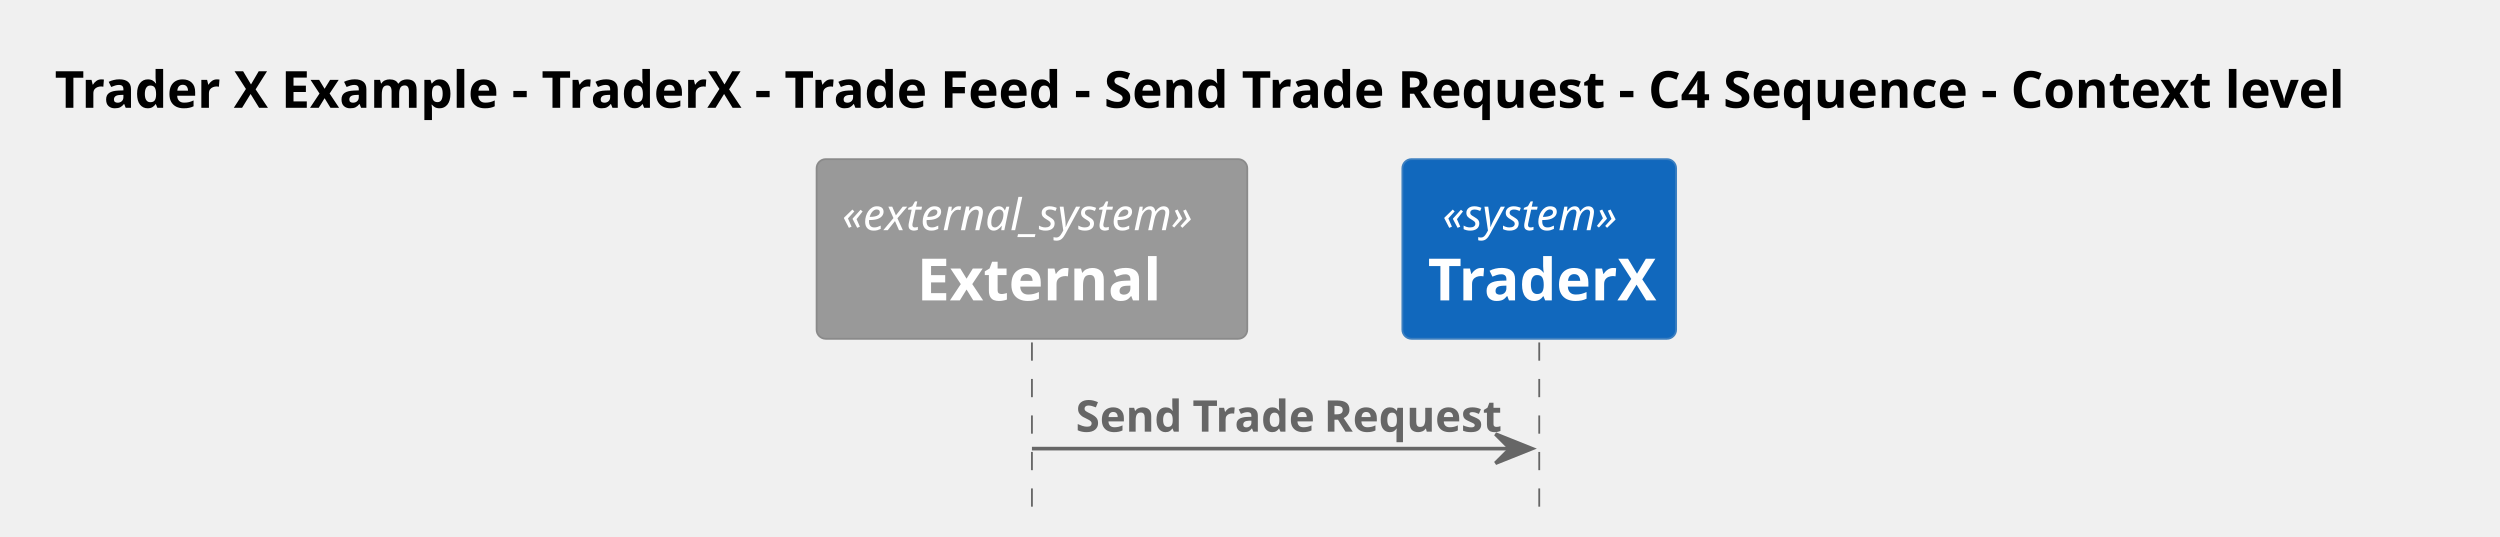
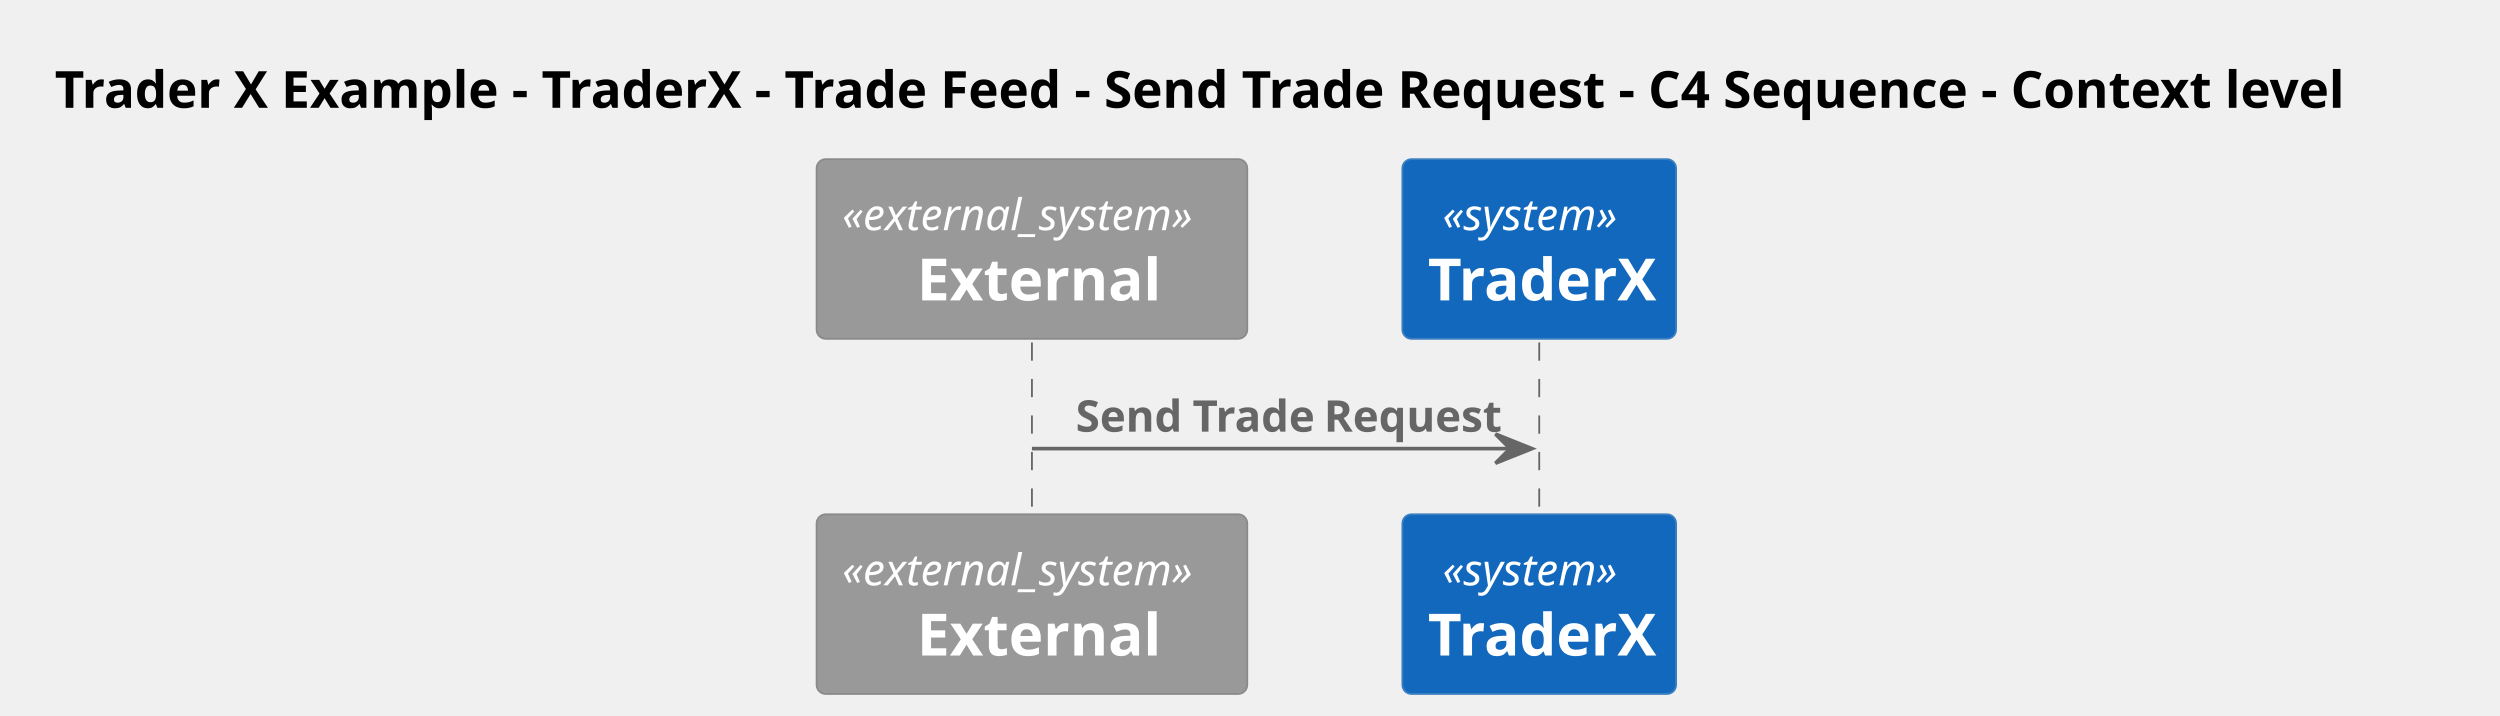
- <svg xmlns="http://www.w3.org/2000/svg" contentStyleType="text/css" height="147px" preserveAspectRatio="none" style="width:685px;height:147px;background:#FFFFFF;" version="1.1" viewBox="0 0 685 147" width="685px" zoomAndPan="magnify">
+ <svg xmlns="http://www.w3.org/2000/svg" contentStyleType="text/css" height="196px" preserveAspectRatio="none" style="width:685px;height:196px;background:#FFFFFF;" version="1.1" viewBox="0 0 685 196" width="685px" zoomAndPan="magnify">
  <defs />
  <g>
    <text fill="#000000" font-family="sans-serif" font-size="14" font-weight="bold" lengthAdjust="spacing" textLength="652" x="15" y="29.533">Trader X Example - TraderX - Trade Feed - Send Trade Request - C4 Sequence - Context level</text>
    <line style="stroke:#666666;stroke-width:0.5;stroke-dasharray:5.0,5.0;" x1="282.75" x2="282.75" y1="93.828" y2="140.922" />
    <line style="stroke:#666666;stroke-width:0.5;stroke-dasharray:5.0,5.0;" x1="421.75" x2="421.75" y1="93.828" y2="140.922" />
    <rect fill="#999999" height="49.219" rx="2.5" ry="2.5" style="stroke:#8A8A8A;stroke-width:0.5;" width="118" x="223.75" y="43.609" />
    <text fill="#FFFFFF" font-family="sans-serif" font-size="12" font-style="italic" lengthAdjust="spacing" textLength="104" x="230.75" y="63.066">«external_system»</text>
    <text fill="#FFFFFF" font-family="sans-serif" font-size="16" font-weight="bold" lengthAdjust="spacing" textLength="63" x="251.25" y="82.312">External</text>
    <rect fill="#1168BD" height="49.219" rx="2.5" ry="2.5" style="stroke:#3C7FC0;stroke-width:0.5;" width="75" x="384.25" y="43.609" />
    <text fill="#FFFFFF" font-family="sans-serif" font-size="12" font-style="italic" lengthAdjust="spacing" textLength="53" x="395.25" y="63.066">«system»</text>
    <text fill="#FFFFFF" font-family="sans-serif" font-size="16" font-weight="bold" lengthAdjust="spacing" textLength="61" x="391.25" y="82.312">TraderX</text>
+     <rect fill="#999999" height="49.219" rx="2.5" ry="2.5" style="stroke:#8A8A8A;stroke-width:0.5;" width="118" x="223.75" y="140.922" />
+     <text fill="#FFFFFF" font-family="sans-serif" font-size="12" font-style="italic" lengthAdjust="spacing" textLength="104" x="230.75" y="160.379">«external_system»</text>
+     <text fill="#FFFFFF" font-family="sans-serif" font-size="16" font-weight="bold" lengthAdjust="spacing" textLength="63" x="251.25" y="179.625">External</text>
+     <rect fill="#1168BD" height="49.219" rx="2.5" ry="2.5" style="stroke:#3C7FC0;stroke-width:0.5;" width="75" x="384.25" y="140.922" />
+     <text fill="#FFFFFF" font-family="sans-serif" font-size="12" font-style="italic" lengthAdjust="spacing" textLength="53" x="395.25" y="160.379">«system»</text>
+     <text fill="#FFFFFF" font-family="sans-serif" font-size="16" font-weight="bold" lengthAdjust="spacing" textLength="61" x="391.25" y="179.625">TraderX</text>
    <polygon fill="#666666" points="409.75,118.922,419.75,122.922,409.75,126.922,413.75,122.922" style="stroke:#666666;stroke-width:1.0;" />
    <line style="stroke:#666666;stroke-width:1.0;" x1="282.75" x2="415.75" y1="122.922" y2="122.922" />
    <text fill="#666666" font-family="sans-serif" font-size="12" font-weight="bold" lengthAdjust="spacing" textLength="29" x="294.75" y="118.285">Send</text>
    <text fill="#666666" font-family="sans-serif" font-size="12" font-weight="bold" lengthAdjust="spacing" textLength="3" x="323.75" y="118.285"> </text>
    <text fill="#666666" font-family="sans-serif" font-size="12" font-weight="bold" lengthAdjust="spacing" textLength="33" x="326.75" y="118.285">Trade</text>
    <text fill="#666666" font-family="sans-serif" font-size="12" font-weight="bold" lengthAdjust="spacing" textLength="3" x="359.75" y="118.285"> </text>
    <text fill="#666666" font-family="sans-serif" font-size="12" font-weight="bold" lengthAdjust="spacing" textLength="47" x="362.75" y="118.285">Request</text>
  </g>
</svg>
